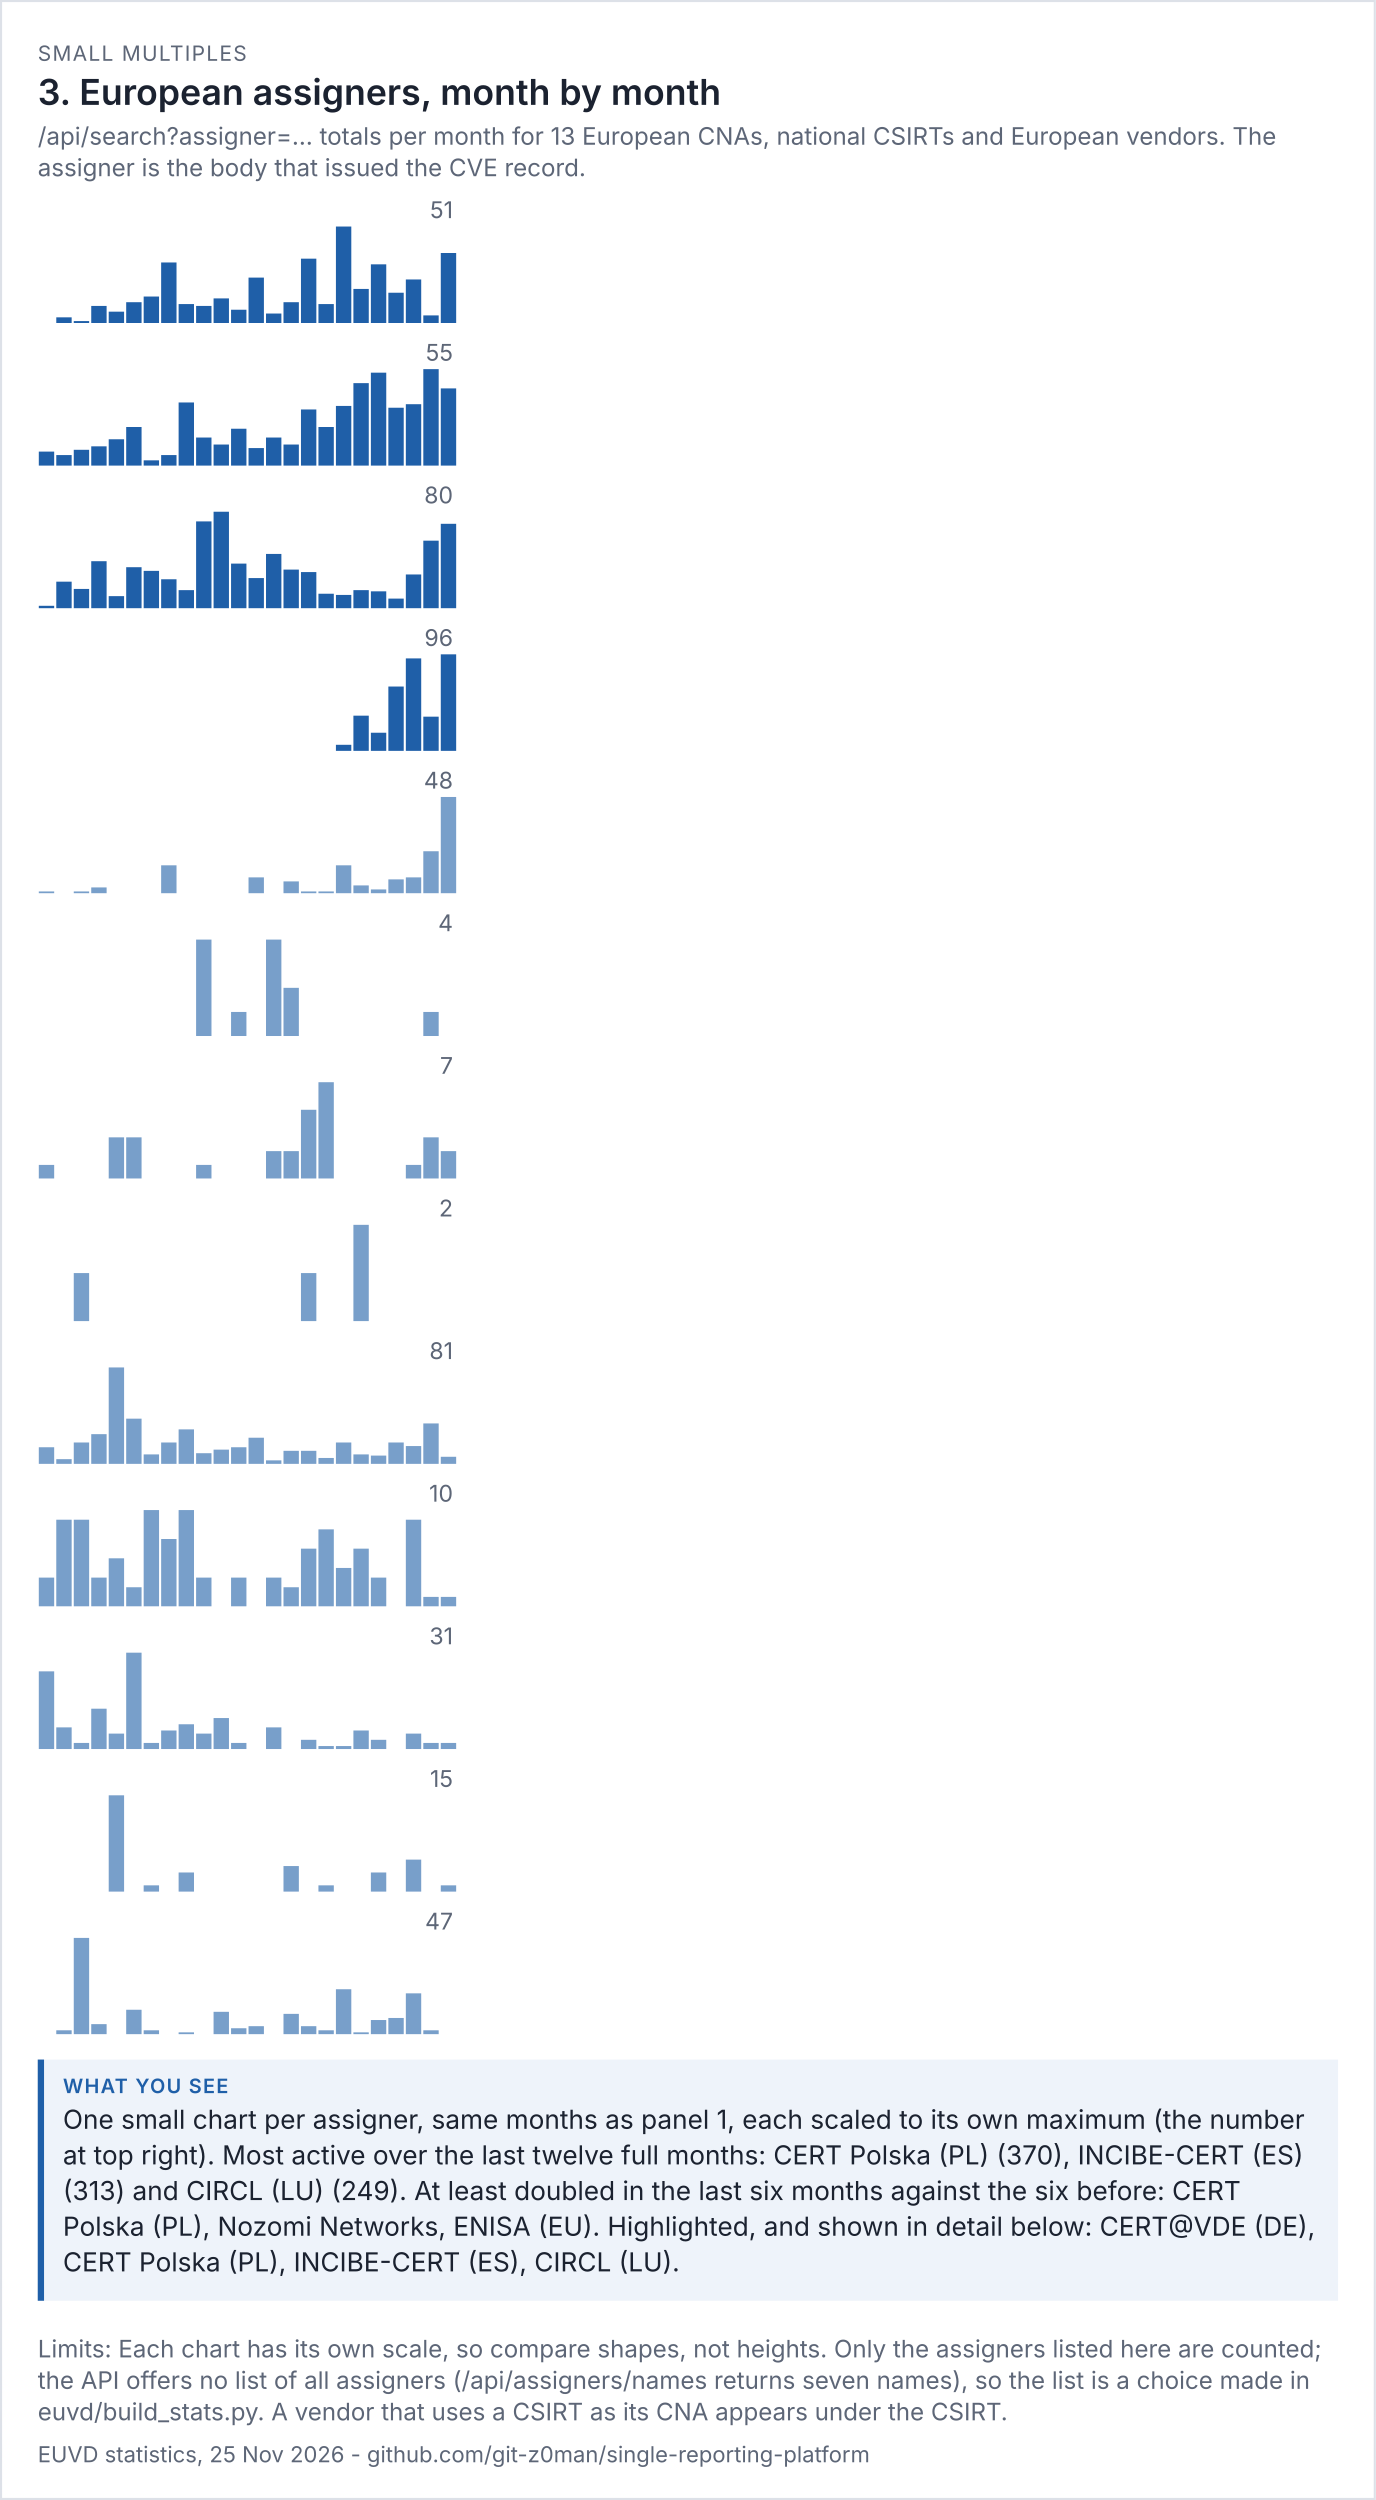
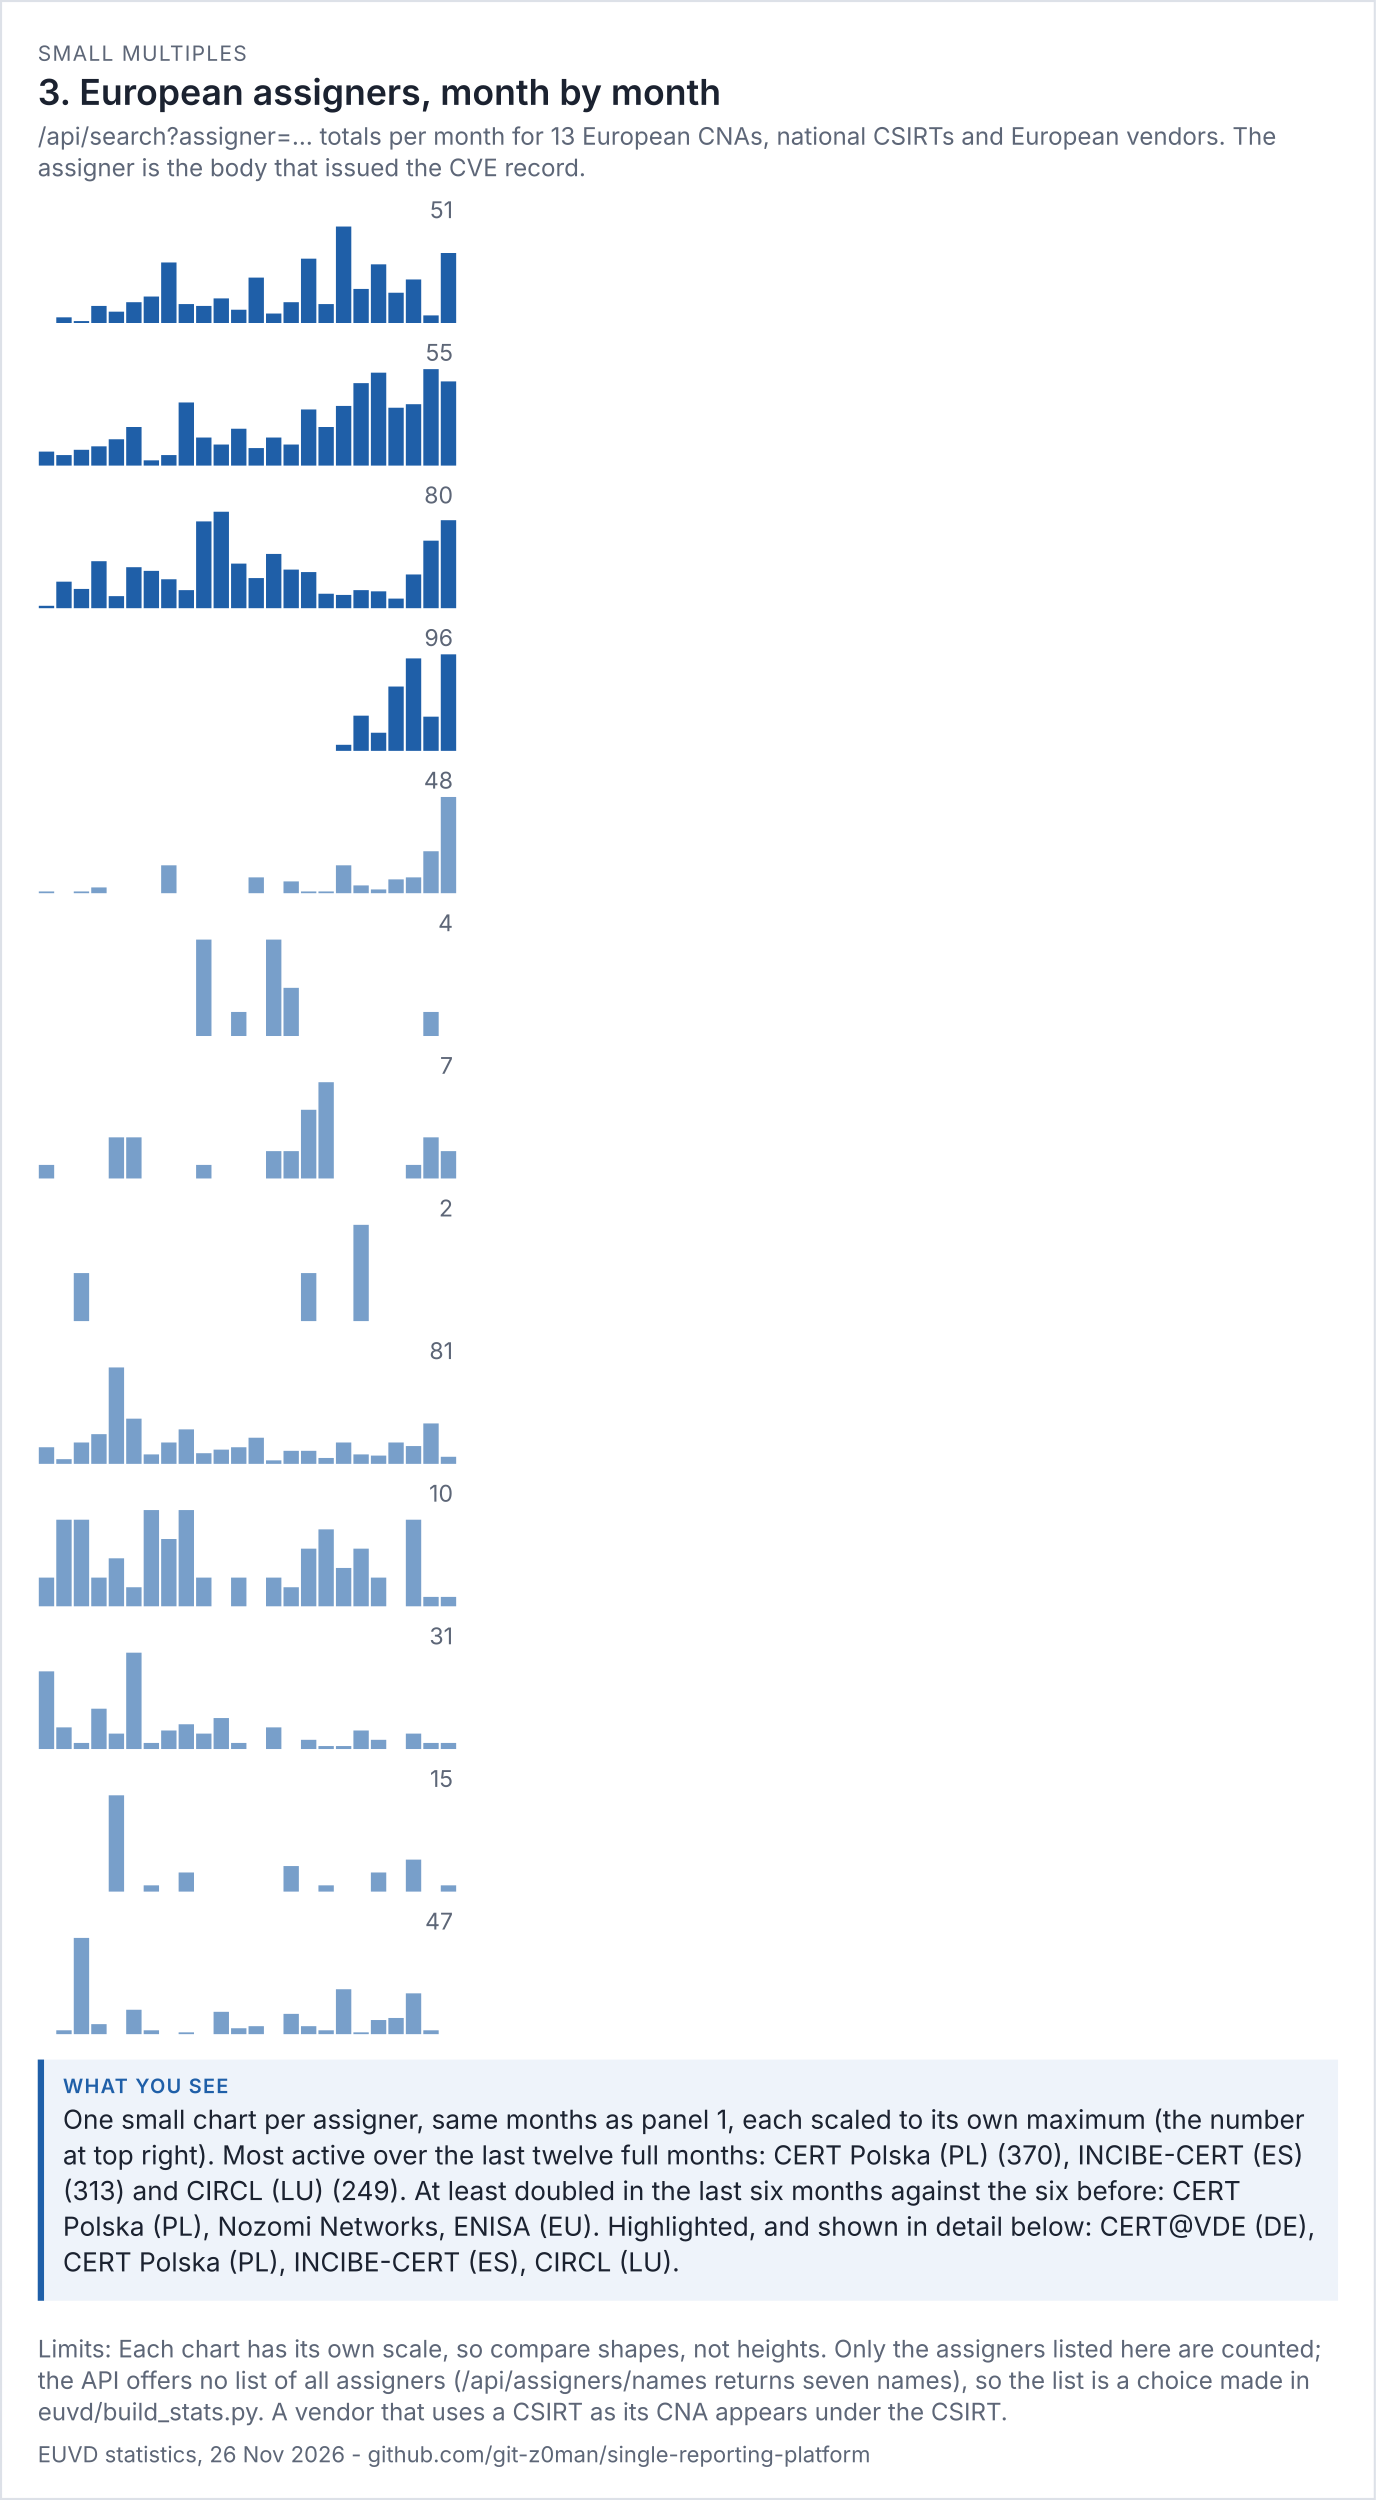
<svg xmlns="http://www.w3.org/2000/svg" viewBox="0 0 656 1192" width="656" height="1192" font-family="system-ui,-apple-system,'Segoe UI',sans-serif">
  <rect width="100%" height="100%" fill="#ffffff" />
  <rect x="0.5" y="0.5" width="655" height="1191" fill="none" stroke="#dde1e8" />
  <text x="18" y="29" font-size="10" letter-spacing="0.6" fill="#5d6677">SMALL MULTIPLES</text>
  <text x="18" y="50" font-size="17" fill="#1b2230" font-weight="600">3. European assigners, month by month</text>
  <text x="18" y="69" font-size="11.5" fill="#5d6677">/api/search?assigner=... totals per month for 13 European CNAs, national CSIRTs and European vendors. The</text>
  <text x="18" y="84" font-size="11.5" fill="#5d6677">assigner is the body that issued the CVE record.</text>
  <g transform="translate(18,94) scale(1)" font-size="11">
    <svg viewBox="0 0 200 60" role="img" width="200" height="60">
      <g>
        <text x="198" y="10" text-anchor="end" fill="rgb(93, 102, 119)">51</text>
        <rect x="0.5" y="60" width="7.333" height="0" fill="rgb(31, 95, 168)" opacity="1" />
        <rect x="8.833" y="57.294" width="7.333" height="2.706" fill="rgb(31, 95, 168)" opacity="1" />
        <rect x="17.167" y="59.098" width="7.333" height="0.902" fill="rgb(31, 95, 168)" opacity="1" />
        <rect x="25.5" y="51.882" width="7.333" height="8.118" fill="rgb(31, 95, 168)" opacity="1" />
        <rect x="33.833" y="54.588" width="7.333" height="5.412" fill="rgb(31, 95, 168)" opacity="1" />
        <rect x="42.167" y="50.078" width="7.333" height="9.922" fill="rgb(31, 95, 168)" opacity="1" />
        <rect x="50.5" y="47.373" width="7.333" height="12.627" fill="rgb(31, 95, 168)" opacity="1" />
        <rect x="58.833" y="31.137" width="7.333" height="28.863" fill="rgb(31, 95, 168)" opacity="1" />
        <rect x="67.167" y="50.98" width="7.333" height="9.02" fill="rgb(31, 95, 168)" opacity="1" />
        <rect x="75.5" y="51.882" width="7.333" height="8.118" fill="rgb(31, 95, 168)" opacity="1" />
        <rect x="83.833" y="48.275" width="7.333" height="11.725" fill="rgb(31, 95, 168)" opacity="1" />
        <rect x="92.167" y="53.686" width="7.333" height="6.314" fill="rgb(31, 95, 168)" opacity="1" />
        <rect x="100.5" y="38.353" width="7.333" height="21.647" fill="rgb(31, 95, 168)" opacity="1" />
        <rect x="108.833" y="55.49" width="7.333" height="4.51" fill="rgb(31, 95, 168)" opacity="1" />
        <rect x="117.167" y="50.078" width="7.333" height="9.922" fill="rgb(31, 95, 168)" opacity="1" />
        <rect x="125.5" y="29.333" width="7.333" height="30.667" fill="rgb(31, 95, 168)" opacity="1" />
        <rect x="133.833" y="50.98" width="7.333" height="9.02" fill="rgb(31, 95, 168)" opacity="1" />
        <rect x="142.167" y="14" width="7.333" height="46" fill="rgb(31, 95, 168)" opacity="1" />
        <rect x="150.5" y="43.765" width="7.333" height="16.235" fill="rgb(31, 95, 168)" opacity="1" />
        <rect x="158.833" y="32.039" width="7.333" height="27.961" fill="rgb(31, 95, 168)" opacity="1" />
        <rect x="167.167" y="45.569" width="7.333" height="14.431" fill="rgb(31, 95, 168)" opacity="1" />
        <rect x="175.5" y="39.255" width="7.333" height="20.745" fill="rgb(31, 95, 168)" opacity="1" />
        <rect x="183.833" y="56.392" width="7.333" height="3.608" fill="rgb(31, 95, 168)" opacity="1" />
        <rect x="192.167" y="26.627" width="7.333" height="33.373" fill="rgb(31, 95, 168)" opacity="1" />
      </g>
    </svg>
  </g>
  <g transform="translate(18,162) scale(1)" font-size="11">
    <svg viewBox="0 0 200 60" role="img" width="200" height="60">
      <g>
        <text x="198" y="10" text-anchor="end" fill="rgb(93, 102, 119)">55</text>
        <rect x="0.5" y="53.309" width="7.333" height="6.691" fill="rgb(31, 95, 168)" opacity="1" />
        <rect x="8.833" y="54.982" width="7.333" height="5.018" fill="rgb(31, 95, 168)" opacity="1" />
        <rect x="17.167" y="52.473" width="7.333" height="7.527" fill="rgb(31, 95, 168)" opacity="1" />
        <rect x="25.5" y="50.8" width="7.333" height="9.2" fill="rgb(31, 95, 168)" opacity="1" />
        <rect x="33.833" y="47.455" width="7.333" height="12.545" fill="rgb(31, 95, 168)" opacity="1" />
        <rect x="42.167" y="41.6" width="7.333" height="18.4" fill="rgb(31, 95, 168)" opacity="1" />
        <rect x="50.5" y="57.491" width="7.333" height="2.509" fill="rgb(31, 95, 168)" opacity="1" />
        <rect x="58.833" y="54.982" width="7.333" height="5.018" fill="rgb(31, 95, 168)" opacity="1" />
        <rect x="67.167" y="29.891" width="7.333" height="30.109" fill="rgb(31, 95, 168)" opacity="1" />
        <rect x="75.5" y="46.618" width="7.333" height="13.382" fill="rgb(31, 95, 168)" opacity="1" />
        <rect x="83.833" y="49.964" width="7.333" height="10.036" fill="rgb(31, 95, 168)" opacity="1" />
        <rect x="92.167" y="42.436" width="7.333" height="17.564" fill="rgb(31, 95, 168)" opacity="1" />
        <rect x="100.5" y="51.636" width="7.333" height="8.364" fill="rgb(31, 95, 168)" opacity="1" />
        <rect x="108.833" y="46.618" width="7.333" height="13.382" fill="rgb(31, 95, 168)" opacity="1" />
        <rect x="117.167" y="49.964" width="7.333" height="10.036" fill="rgb(31, 95, 168)" opacity="1" />
        <rect x="125.5" y="33.236" width="7.333" height="26.764" fill="rgb(31, 95, 168)" opacity="1" />
        <rect x="133.833" y="41.6" width="7.333" height="18.4" fill="rgb(31, 95, 168)" opacity="1" />
        <rect x="142.167" y="31.564" width="7.333" height="28.436" fill="rgb(31, 95, 168)" opacity="1" />
        <rect x="150.5" y="20.691" width="7.333" height="39.309" fill="rgb(31, 95, 168)" opacity="1" />
        <rect x="158.833" y="15.673" width="7.333" height="44.327" fill="rgb(31, 95, 168)" opacity="1" />
        <rect x="167.167" y="32.4" width="7.333" height="27.6" fill="rgb(31, 95, 168)" opacity="1" />
        <rect x="175.5" y="30.727" width="7.333" height="29.273" fill="rgb(31, 95, 168)" opacity="1" />
        <rect x="183.833" y="14" width="7.333" height="46" fill="rgb(31, 95, 168)" opacity="1" />
-         <rect x="192.167" y="23.2" width="7.333" height="36.8" fill="rgb(31, 95, 168)" opacity="1" />
+         <rect x="192.167" y="19.855" width="7.333" height="40.145" fill="rgb(31, 95, 168)" opacity="1" />
      </g>
    </svg>
  </g>
  <g transform="translate(18,230) scale(1)" font-size="11">
    <svg viewBox="0 0 200 60" role="img" width="200" height="60">
      <g>
        <text x="198" y="10" text-anchor="end" fill="rgb(93, 102, 119)">80</text>
        <rect x="0.5" y="58.85" width="7.333" height="1.15" fill="rgb(31, 95, 168)" opacity="1" />
        <rect x="8.833" y="47.35" width="7.333" height="12.65" fill="rgb(31, 95, 168)" opacity="1" />
        <rect x="17.167" y="50.8" width="7.333" height="9.2" fill="rgb(31, 95, 168)" opacity="1" />
        <rect x="25.5" y="37.575" width="7.333" height="22.425" fill="rgb(31, 95, 168)" opacity="1" />
        <rect x="33.833" y="54.25" width="7.333" height="5.75" fill="rgb(31, 95, 168)" opacity="1" />
        <rect x="42.167" y="40.45" width="7.333" height="19.55" fill="rgb(31, 95, 168)" opacity="1" />
        <rect x="50.5" y="42.175" width="7.333" height="17.825" fill="rgb(31, 95, 168)" opacity="1" />
        <rect x="58.833" y="46.2" width="7.333" height="13.8" fill="rgb(31, 95, 168)" opacity="1" />
        <rect x="67.167" y="51.375" width="7.333" height="8.625" fill="rgb(31, 95, 168)" opacity="1" />
        <rect x="75.5" y="18.6" width="7.333" height="41.4" fill="rgb(31, 95, 168)" opacity="1" />
        <rect x="83.833" y="14" width="7.333" height="46" fill="rgb(31, 95, 168)" opacity="1" />
        <rect x="92.167" y="38.725" width="7.333" height="21.275" fill="rgb(31, 95, 168)" opacity="1" />
        <rect x="100.5" y="45.625" width="7.333" height="14.375" fill="rgb(31, 95, 168)" opacity="1" />
        <rect x="108.833" y="34.125" width="7.333" height="25.875" fill="rgb(31, 95, 168)" opacity="1" />
        <rect x="117.167" y="41.6" width="7.333" height="18.4" fill="rgb(31, 95, 168)" opacity="1" />
        <rect x="125.5" y="42.75" width="7.333" height="17.25" fill="rgb(31, 95, 168)" opacity="1" />
        <rect x="133.833" y="53.1" width="7.333" height="6.9" fill="rgb(31, 95, 168)" opacity="1" />
        <rect x="142.167" y="53.675" width="7.333" height="6.325" fill="rgb(31, 95, 168)" opacity="1" />
        <rect x="150.5" y="51.375" width="7.333" height="8.625" fill="rgb(31, 95, 168)" opacity="1" />
        <rect x="158.833" y="51.95" width="7.333" height="8.05" fill="rgb(31, 95, 168)" opacity="1" />
        <rect x="167.167" y="55.4" width="7.333" height="4.6" fill="rgb(31, 95, 168)" opacity="1" />
        <rect x="175.5" y="43.9" width="7.333" height="16.1" fill="rgb(31, 95, 168)" opacity="1" />
        <rect x="183.833" y="27.8" width="7.333" height="32.2" fill="rgb(31, 95, 168)" opacity="1" />
-         <rect x="192.167" y="19.75" width="7.333" height="40.25" fill="rgb(31, 95, 168)" opacity="1" />
+         <rect x="192.167" y="18.025" width="7.333" height="41.975" fill="rgb(31, 95, 168)" opacity="1" />
      </g>
    </svg>
  </g>
  <g transform="translate(18,298) scale(1)" font-size="11">
    <svg viewBox="0 0 200 60" role="img" width="200" height="60">
      <g>
        <text x="198" y="10" text-anchor="end" fill="rgb(93, 102, 119)">96</text>
        <rect x="0.5" y="60" width="7.333" height="0" fill="rgb(31, 95, 168)" opacity="1" />
        <rect x="8.833" y="60" width="7.333" height="0" fill="rgb(31, 95, 168)" opacity="1" />
        <rect x="17.167" y="60" width="7.333" height="0" fill="rgb(31, 95, 168)" opacity="1" />
        <rect x="25.5" y="60" width="7.333" height="0" fill="rgb(31, 95, 168)" opacity="1" />
        <rect x="33.833" y="60" width="7.333" height="0" fill="rgb(31, 95, 168)" opacity="1" />
        <rect x="42.167" y="60" width="7.333" height="0" fill="rgb(31, 95, 168)" opacity="1" />
        <rect x="50.5" y="60" width="7.333" height="0" fill="rgb(31, 95, 168)" opacity="1" />
        <rect x="58.833" y="60" width="7.333" height="0" fill="rgb(31, 95, 168)" opacity="1" />
        <rect x="67.167" y="60" width="7.333" height="0" fill="rgb(31, 95, 168)" opacity="1" />
        <rect x="75.5" y="60" width="7.333" height="0" fill="rgb(31, 95, 168)" opacity="1" />
        <rect x="83.833" y="60" width="7.333" height="0" fill="rgb(31, 95, 168)" opacity="1" />
        <rect x="92.167" y="60" width="7.333" height="0" fill="rgb(31, 95, 168)" opacity="1" />
        <rect x="100.5" y="60" width="7.333" height="0" fill="rgb(31, 95, 168)" opacity="1" />
        <rect x="108.833" y="60" width="7.333" height="0" fill="rgb(31, 95, 168)" opacity="1" />
        <rect x="117.167" y="60" width="7.333" height="0" fill="rgb(31, 95, 168)" opacity="1" />
        <rect x="125.5" y="60" width="7.333" height="0" fill="rgb(31, 95, 168)" opacity="1" />
        <rect x="133.833" y="60" width="7.333" height="0" fill="rgb(31, 95, 168)" opacity="1" />
        <rect x="142.167" y="57.125" width="7.333" height="2.875" fill="rgb(31, 95, 168)" opacity="1" />
        <rect x="150.5" y="43.229" width="7.333" height="16.771" fill="rgb(31, 95, 168)" opacity="1" />
        <rect x="158.833" y="51.375" width="7.333" height="8.625" fill="rgb(31, 95, 168)" opacity="1" />
        <rect x="167.167" y="29.333" width="7.333" height="30.667" fill="rgb(31, 95, 168)" opacity="1" />
        <rect x="175.5" y="15.917" width="7.333" height="44.083" fill="rgb(31, 95, 168)" opacity="1" />
        <rect x="183.833" y="43.708" width="7.333" height="16.292" fill="rgb(31, 95, 168)" opacity="1" />
        <rect x="192.167" y="14" width="7.333" height="46" fill="rgb(31, 95, 168)" opacity="1" />
      </g>
    </svg>
  </g>
  <g transform="translate(18,366) scale(1)" font-size="11">
    <svg viewBox="0 0 200 60" role="img" width="200" height="60">
      <g>
        <text x="198" y="10" text-anchor="end" fill="rgb(93, 102, 119)">48</text>
        <rect x="0.5" y="59.042" width="7.333" height="0.958" fill="rgb(75, 127, 184)" opacity="0.75" />
        <rect x="8.833" y="60" width="7.333" height="0" fill="rgb(75, 127, 184)" opacity="0.75" />
        <rect x="17.167" y="59.042" width="7.333" height="0.958" fill="rgb(75, 127, 184)" opacity="0.75" />
        <rect x="25.5" y="57.125" width="7.333" height="2.875" fill="rgb(75, 127, 184)" opacity="0.75" />
        <rect x="33.833" y="60" width="7.333" height="0" fill="rgb(75, 127, 184)" opacity="0.75" />
        <rect x="42.167" y="60" width="7.333" height="0" fill="rgb(75, 127, 184)" opacity="0.75" />
        <rect x="50.5" y="60" width="7.333" height="0" fill="rgb(75, 127, 184)" opacity="0.75" />
        <rect x="58.833" y="46.583" width="7.333" height="13.417" fill="rgb(75, 127, 184)" opacity="0.75" />
        <rect x="67.167" y="60" width="7.333" height="0" fill="rgb(75, 127, 184)" opacity="0.75" />
        <rect x="75.5" y="60" width="7.333" height="0" fill="rgb(75, 127, 184)" opacity="0.75" />
        <rect x="83.833" y="60" width="7.333" height="0" fill="rgb(75, 127, 184)" opacity="0.75" />
        <rect x="92.167" y="60" width="7.333" height="0" fill="rgb(75, 127, 184)" opacity="0.75" />
        <rect x="100.5" y="52.333" width="7.333" height="7.667" fill="rgb(75, 127, 184)" opacity="0.75" />
        <rect x="108.833" y="60" width="7.333" height="0" fill="rgb(75, 127, 184)" opacity="0.75" />
        <rect x="117.167" y="54.25" width="7.333" height="5.75" fill="rgb(75, 127, 184)" opacity="0.75" />
        <rect x="125.5" y="59.042" width="7.333" height="0.958" fill="rgb(75, 127, 184)" opacity="0.75" />
        <rect x="133.833" y="59.042" width="7.333" height="0.958" fill="rgb(75, 127, 184)" opacity="0.75" />
        <rect x="142.167" y="46.583" width="7.333" height="13.417" fill="rgb(75, 127, 184)" opacity="0.75" />
        <rect x="150.5" y="56.167" width="7.333" height="3.833" fill="rgb(75, 127, 184)" opacity="0.75" />
        <rect x="158.833" y="58.083" width="7.333" height="1.917" fill="rgb(75, 127, 184)" opacity="0.75" />
        <rect x="167.167" y="53.292" width="7.333" height="6.708" fill="rgb(75, 127, 184)" opacity="0.75" />
        <rect x="175.5" y="52.333" width="7.333" height="7.667" fill="rgb(75, 127, 184)" opacity="0.75" />
        <rect x="183.833" y="39.875" width="7.333" height="20.125" fill="rgb(75, 127, 184)" opacity="0.75" />
        <rect x="192.167" y="14" width="7.333" height="46" fill="rgb(75, 127, 184)" opacity="0.75" />
      </g>
    </svg>
  </g>
  <g transform="translate(18,434) scale(1)" font-size="11">
    <svg viewBox="0 0 200 60" role="img" width="200" height="60">
      <g>
        <text x="198" y="10" text-anchor="end" fill="rgb(93, 102, 119)">4</text>
        <rect x="0.5" y="60" width="7.333" height="0" fill="rgb(75, 127, 184)" opacity="0.75" />
        <rect x="8.833" y="60" width="7.333" height="0" fill="rgb(75, 127, 184)" opacity="0.75" />
        <rect x="17.167" y="60" width="7.333" height="0" fill="rgb(75, 127, 184)" opacity="0.75" />
        <rect x="25.5" y="60" width="7.333" height="0" fill="rgb(75, 127, 184)" opacity="0.75" />
        <rect x="33.833" y="60" width="7.333" height="0" fill="rgb(75, 127, 184)" opacity="0.75" />
        <rect x="42.167" y="60" width="7.333" height="0" fill="rgb(75, 127, 184)" opacity="0.75" />
        <rect x="50.5" y="60" width="7.333" height="0" fill="rgb(75, 127, 184)" opacity="0.75" />
        <rect x="58.833" y="60" width="7.333" height="0" fill="rgb(75, 127, 184)" opacity="0.75" />
        <rect x="67.167" y="60" width="7.333" height="0" fill="rgb(75, 127, 184)" opacity="0.75" />
        <rect x="75.5" y="14" width="7.333" height="46" fill="rgb(75, 127, 184)" opacity="0.75" />
        <rect x="83.833" y="60" width="7.333" height="0" fill="rgb(75, 127, 184)" opacity="0.75" />
        <rect x="92.167" y="48.5" width="7.333" height="11.5" fill="rgb(75, 127, 184)" opacity="0.75" />
        <rect x="100.5" y="60" width="7.333" height="0" fill="rgb(75, 127, 184)" opacity="0.75" />
        <rect x="108.833" y="14" width="7.333" height="46" fill="rgb(75, 127, 184)" opacity="0.75" />
        <rect x="117.167" y="37" width="7.333" height="23" fill="rgb(75, 127, 184)" opacity="0.75" />
        <rect x="125.5" y="60" width="7.333" height="0" fill="rgb(75, 127, 184)" opacity="0.75" />
        <rect x="133.833" y="60" width="7.333" height="0" fill="rgb(75, 127, 184)" opacity="0.75" />
        <rect x="142.167" y="60" width="7.333" height="0" fill="rgb(75, 127, 184)" opacity="0.75" />
        <rect x="150.5" y="60" width="7.333" height="0" fill="rgb(75, 127, 184)" opacity="0.75" />
        <rect x="158.833" y="60" width="7.333" height="0" fill="rgb(75, 127, 184)" opacity="0.75" />
        <rect x="167.167" y="60" width="7.333" height="0" fill="rgb(75, 127, 184)" opacity="0.75" />
        <rect x="175.5" y="60" width="7.333" height="0" fill="rgb(75, 127, 184)" opacity="0.75" />
        <rect x="183.833" y="48.5" width="7.333" height="11.5" fill="rgb(75, 127, 184)" opacity="0.75" />
        <rect x="192.167" y="60" width="7.333" height="0" fill="rgb(75, 127, 184)" opacity="0.75" />
      </g>
    </svg>
  </g>
  <g transform="translate(18,502) scale(1)" font-size="11">
    <svg viewBox="0 0 200 60" role="img" width="200" height="60">
      <g>
        <text x="198" y="10" text-anchor="end" fill="rgb(93, 102, 119)">7</text>
        <rect x="0.5" y="53.429" width="7.333" height="6.571" fill="rgb(75, 127, 184)" opacity="0.75" />
        <rect x="8.833" y="60" width="7.333" height="0" fill="rgb(75, 127, 184)" opacity="0.75" />
        <rect x="17.167" y="60" width="7.333" height="0" fill="rgb(75, 127, 184)" opacity="0.75" />
        <rect x="25.5" y="60" width="7.333" height="0" fill="rgb(75, 127, 184)" opacity="0.75" />
        <rect x="33.833" y="40.286" width="7.333" height="19.714" fill="rgb(75, 127, 184)" opacity="0.75" />
        <rect x="42.167" y="40.286" width="7.333" height="19.714" fill="rgb(75, 127, 184)" opacity="0.75" />
        <rect x="50.5" y="60" width="7.333" height="0" fill="rgb(75, 127, 184)" opacity="0.75" />
        <rect x="58.833" y="60" width="7.333" height="0" fill="rgb(75, 127, 184)" opacity="0.75" />
        <rect x="67.167" y="60" width="7.333" height="0" fill="rgb(75, 127, 184)" opacity="0.75" />
        <rect x="75.5" y="53.429" width="7.333" height="6.571" fill="rgb(75, 127, 184)" opacity="0.75" />
        <rect x="83.833" y="60" width="7.333" height="0" fill="rgb(75, 127, 184)" opacity="0.75" />
        <rect x="92.167" y="60" width="7.333" height="0" fill="rgb(75, 127, 184)" opacity="0.75" />
        <rect x="100.5" y="60" width="7.333" height="0" fill="rgb(75, 127, 184)" opacity="0.75" />
        <rect x="108.833" y="46.857" width="7.333" height="13.143" fill="rgb(75, 127, 184)" opacity="0.75" />
        <rect x="117.167" y="46.857" width="7.333" height="13.143" fill="rgb(75, 127, 184)" opacity="0.75" />
        <rect x="125.5" y="27.143" width="7.333" height="32.857" fill="rgb(75, 127, 184)" opacity="0.75" />
        <rect x="133.833" y="14" width="7.333" height="46" fill="rgb(75, 127, 184)" opacity="0.75" />
        <rect x="142.167" y="60" width="7.333" height="0" fill="rgb(75, 127, 184)" opacity="0.75" />
        <rect x="150.5" y="60" width="7.333" height="0" fill="rgb(75, 127, 184)" opacity="0.75" />
        <rect x="158.833" y="60" width="7.333" height="0" fill="rgb(75, 127, 184)" opacity="0.75" />
        <rect x="167.167" y="60" width="7.333" height="0" fill="rgb(75, 127, 184)" opacity="0.75" />
        <rect x="175.5" y="53.429" width="7.333" height="6.571" fill="rgb(75, 127, 184)" opacity="0.75" />
        <rect x="183.833" y="40.286" width="7.333" height="19.714" fill="rgb(75, 127, 184)" opacity="0.75" />
        <rect x="192.167" y="46.857" width="7.333" height="13.143" fill="rgb(75, 127, 184)" opacity="0.75" />
      </g>
    </svg>
  </g>
  <g transform="translate(18,570) scale(1)" font-size="11">
    <svg viewBox="0 0 200 60" role="img" width="200" height="60">
      <g>
        <text x="198" y="10" text-anchor="end" fill="rgb(93, 102, 119)">2</text>
        <rect x="0.5" y="60" width="7.333" height="0" fill="rgb(75, 127, 184)" opacity="0.75" />
        <rect x="8.833" y="60" width="7.333" height="0" fill="rgb(75, 127, 184)" opacity="0.75" />
        <rect x="17.167" y="37" width="7.333" height="23" fill="rgb(75, 127, 184)" opacity="0.75" />
        <rect x="25.5" y="60" width="7.333" height="0" fill="rgb(75, 127, 184)" opacity="0.75" />
        <rect x="33.833" y="60" width="7.333" height="0" fill="rgb(75, 127, 184)" opacity="0.75" />
        <rect x="42.167" y="60" width="7.333" height="0" fill="rgb(75, 127, 184)" opacity="0.75" />
        <rect x="50.5" y="60" width="7.333" height="0" fill="rgb(75, 127, 184)" opacity="0.75" />
        <rect x="58.833" y="60" width="7.333" height="0" fill="rgb(75, 127, 184)" opacity="0.75" />
        <rect x="67.167" y="60" width="7.333" height="0" fill="rgb(75, 127, 184)" opacity="0.75" />
        <rect x="75.5" y="60" width="7.333" height="0" fill="rgb(75, 127, 184)" opacity="0.75" />
        <rect x="83.833" y="60" width="7.333" height="0" fill="rgb(75, 127, 184)" opacity="0.75" />
        <rect x="92.167" y="60" width="7.333" height="0" fill="rgb(75, 127, 184)" opacity="0.75" />
        <rect x="100.5" y="60" width="7.333" height="0" fill="rgb(75, 127, 184)" opacity="0.75" />
        <rect x="108.833" y="60" width="7.333" height="0" fill="rgb(75, 127, 184)" opacity="0.75" />
        <rect x="117.167" y="60" width="7.333" height="0" fill="rgb(75, 127, 184)" opacity="0.75" />
        <rect x="125.5" y="37" width="7.333" height="23" fill="rgb(75, 127, 184)" opacity="0.75" />
        <rect x="133.833" y="60" width="7.333" height="0" fill="rgb(75, 127, 184)" opacity="0.75" />
        <rect x="142.167" y="60" width="7.333" height="0" fill="rgb(75, 127, 184)" opacity="0.75" />
        <rect x="150.5" y="14" width="7.333" height="46" fill="rgb(75, 127, 184)" opacity="0.75" />
        <rect x="158.833" y="60" width="7.333" height="0" fill="rgb(75, 127, 184)" opacity="0.75" />
        <rect x="167.167" y="60" width="7.333" height="0" fill="rgb(75, 127, 184)" opacity="0.75" />
        <rect x="175.5" y="60" width="7.333" height="0" fill="rgb(75, 127, 184)" opacity="0.75" />
        <rect x="183.833" y="60" width="7.333" height="0" fill="rgb(75, 127, 184)" opacity="0.75" />
        <rect x="192.167" y="60" width="7.333" height="0" fill="rgb(75, 127, 184)" opacity="0.75" />
      </g>
    </svg>
  </g>
  <g transform="translate(18,638) scale(1)" font-size="11">
    <svg viewBox="0 0 200 60" role="img" width="200" height="60">
      <g>
        <text x="198" y="10" text-anchor="end" fill="rgb(93, 102, 119)">81</text>
        <rect x="0.5" y="52.049" width="7.333" height="7.951" fill="rgb(75, 127, 184)" opacity="0.75" />
        <rect x="8.833" y="57.728" width="7.333" height="2.272" fill="rgb(75, 127, 184)" opacity="0.75" />
        <rect x="17.167" y="49.778" width="7.333" height="10.222" fill="rgb(75, 127, 184)" opacity="0.75" />
        <rect x="25.5" y="45.802" width="7.333" height="14.198" fill="rgb(75, 127, 184)" opacity="0.75" />
        <rect x="33.833" y="14" width="7.333" height="46" fill="rgb(75, 127, 184)" opacity="0.75" />
        <rect x="42.167" y="38.42" width="7.333" height="21.58" fill="rgb(75, 127, 184)" opacity="0.75" />
        <rect x="50.5" y="55.457" width="7.333" height="4.543" fill="rgb(75, 127, 184)" opacity="0.75" />
        <rect x="58.833" y="49.778" width="7.333" height="10.222" fill="rgb(75, 127, 184)" opacity="0.75" />
        <rect x="67.167" y="43.531" width="7.333" height="16.469" fill="rgb(75, 127, 184)" opacity="0.75" />
        <rect x="75.5" y="54.889" width="7.333" height="5.111" fill="rgb(75, 127, 184)" opacity="0.75" />
        <rect x="83.833" y="53.185" width="7.333" height="6.815" fill="rgb(75, 127, 184)" opacity="0.75" />
        <rect x="92.167" y="52.049" width="7.333" height="7.951" fill="rgb(75, 127, 184)" opacity="0.75" />
        <rect x="100.5" y="47.506" width="7.333" height="12.494" fill="rgb(75, 127, 184)" opacity="0.75" />
        <rect x="108.833" y="58.296" width="7.333" height="1.704" fill="rgb(75, 127, 184)" opacity="0.75" />
        <rect x="117.167" y="53.753" width="7.333" height="6.247" fill="rgb(75, 127, 184)" opacity="0.75" />
        <rect x="125.5" y="53.753" width="7.333" height="6.247" fill="rgb(75, 127, 184)" opacity="0.75" />
        <rect x="133.833" y="57.16" width="7.333" height="2.84" fill="rgb(75, 127, 184)" opacity="0.75" />
        <rect x="142.167" y="49.778" width="7.333" height="10.222" fill="rgb(75, 127, 184)" opacity="0.75" />
        <rect x="150.5" y="55.457" width="7.333" height="4.543" fill="rgb(75, 127, 184)" opacity="0.75" />
        <rect x="158.833" y="56.025" width="7.333" height="3.975" fill="rgb(75, 127, 184)" opacity="0.75" />
        <rect x="167.167" y="49.778" width="7.333" height="10.222" fill="rgb(75, 127, 184)" opacity="0.75" />
        <rect x="175.5" y="51.481" width="7.333" height="8.519" fill="rgb(75, 127, 184)" opacity="0.75" />
        <rect x="183.833" y="40.691" width="7.333" height="19.309" fill="rgb(75, 127, 184)" opacity="0.75" />
        <rect x="192.167" y="56.593" width="7.333" height="3.407" fill="rgb(75, 127, 184)" opacity="0.75" />
      </g>
    </svg>
  </g>
  <g transform="translate(18,706) scale(1)" font-size="11">
    <svg viewBox="0 0 200 60" role="img" width="200" height="60">
      <g>
        <text x="198" y="10" text-anchor="end" fill="rgb(93, 102, 119)">10</text>
        <rect x="0.5" y="46.2" width="7.333" height="13.8" fill="rgb(75, 127, 184)" opacity="0.75" />
        <rect x="8.833" y="18.6" width="7.333" height="41.4" fill="rgb(75, 127, 184)" opacity="0.75" />
        <rect x="17.167" y="18.6" width="7.333" height="41.4" fill="rgb(75, 127, 184)" opacity="0.75" />
        <rect x="25.5" y="46.2" width="7.333" height="13.8" fill="rgb(75, 127, 184)" opacity="0.75" />
        <rect x="33.833" y="37" width="7.333" height="23" fill="rgb(75, 127, 184)" opacity="0.75" />
        <rect x="42.167" y="50.8" width="7.333" height="9.2" fill="rgb(75, 127, 184)" opacity="0.75" />
        <rect x="50.5" y="14" width="7.333" height="46" fill="rgb(75, 127, 184)" opacity="0.75" />
        <rect x="58.833" y="27.8" width="7.333" height="32.2" fill="rgb(75, 127, 184)" opacity="0.75" />
        <rect x="67.167" y="14" width="7.333" height="46" fill="rgb(75, 127, 184)" opacity="0.75" />
        <rect x="75.5" y="46.2" width="7.333" height="13.8" fill="rgb(75, 127, 184)" opacity="0.75" />
        <rect x="83.833" y="60" width="7.333" height="0" fill="rgb(75, 127, 184)" opacity="0.75" />
        <rect x="92.167" y="46.2" width="7.333" height="13.8" fill="rgb(75, 127, 184)" opacity="0.75" />
        <rect x="100.5" y="60" width="7.333" height="0" fill="rgb(75, 127, 184)" opacity="0.75" />
        <rect x="108.833" y="46.2" width="7.333" height="13.8" fill="rgb(75, 127, 184)" opacity="0.75" />
        <rect x="117.167" y="50.8" width="7.333" height="9.2" fill="rgb(75, 127, 184)" opacity="0.75" />
        <rect x="125.5" y="32.4" width="7.333" height="27.6" fill="rgb(75, 127, 184)" opacity="0.75" />
        <rect x="133.833" y="23.2" width="7.333" height="36.8" fill="rgb(75, 127, 184)" opacity="0.75" />
        <rect x="142.167" y="41.6" width="7.333" height="18.4" fill="rgb(75, 127, 184)" opacity="0.75" />
        <rect x="150.5" y="32.4" width="7.333" height="27.6" fill="rgb(75, 127, 184)" opacity="0.75" />
        <rect x="158.833" y="46.2" width="7.333" height="13.8" fill="rgb(75, 127, 184)" opacity="0.75" />
        <rect x="167.167" y="60" width="7.333" height="0" fill="rgb(75, 127, 184)" opacity="0.75" />
        <rect x="175.5" y="18.6" width="7.333" height="41.4" fill="rgb(75, 127, 184)" opacity="0.75" />
        <rect x="183.833" y="55.4" width="7.333" height="4.6" fill="rgb(75, 127, 184)" opacity="0.75" />
        <rect x="192.167" y="55.4" width="7.333" height="4.6" fill="rgb(75, 127, 184)" opacity="0.75" />
      </g>
    </svg>
  </g>
  <g transform="translate(18,774) scale(1)" font-size="11">
    <svg viewBox="0 0 200 60" role="img" width="200" height="60">
      <g>
        <text x="198" y="10" text-anchor="end" fill="rgb(93, 102, 119)">31</text>
        <rect x="0.5" y="22.903" width="7.333" height="37.097" fill="rgb(75, 127, 184)" opacity="0.75" />
        <rect x="8.833" y="49.613" width="7.333" height="10.387" fill="rgb(75, 127, 184)" opacity="0.75" />
        <rect x="17.167" y="57.032" width="7.333" height="2.968" fill="rgb(75, 127, 184)" opacity="0.75" />
        <rect x="25.5" y="40.71" width="7.333" height="19.29" fill="rgb(75, 127, 184)" opacity="0.75" />
        <rect x="33.833" y="52.581" width="7.333" height="7.419" fill="rgb(75, 127, 184)" opacity="0.75" />
        <rect x="42.167" y="14" width="7.333" height="46" fill="rgb(75, 127, 184)" opacity="0.75" />
        <rect x="50.5" y="57.032" width="7.333" height="2.968" fill="rgb(75, 127, 184)" opacity="0.75" />
        <rect x="58.833" y="51.097" width="7.333" height="8.903" fill="rgb(75, 127, 184)" opacity="0.75" />
        <rect x="67.167" y="48.129" width="7.333" height="11.871" fill="rgb(75, 127, 184)" opacity="0.75" />
        <rect x="75.5" y="52.581" width="7.333" height="7.419" fill="rgb(75, 127, 184)" opacity="0.75" />
        <rect x="83.833" y="45.161" width="7.333" height="14.839" fill="rgb(75, 127, 184)" opacity="0.75" />
        <rect x="92.167" y="57.032" width="7.333" height="2.968" fill="rgb(75, 127, 184)" opacity="0.75" />
        <rect x="100.5" y="60" width="7.333" height="0" fill="rgb(75, 127, 184)" opacity="0.75" />
        <rect x="108.833" y="49.613" width="7.333" height="10.387" fill="rgb(75, 127, 184)" opacity="0.75" />
        <rect x="117.167" y="60" width="7.333" height="0" fill="rgb(75, 127, 184)" opacity="0.75" />
        <rect x="125.5" y="55.548" width="7.333" height="4.452" fill="rgb(75, 127, 184)" opacity="0.75" />
        <rect x="133.833" y="58.516" width="7.333" height="1.484" fill="rgb(75, 127, 184)" opacity="0.75" />
        <rect x="142.167" y="58.516" width="7.333" height="1.484" fill="rgb(75, 127, 184)" opacity="0.75" />
        <rect x="150.5" y="51.097" width="7.333" height="8.903" fill="rgb(75, 127, 184)" opacity="0.75" />
        <rect x="158.833" y="55.548" width="7.333" height="4.452" fill="rgb(75, 127, 184)" opacity="0.75" />
        <rect x="167.167" y="60" width="7.333" height="0" fill="rgb(75, 127, 184)" opacity="0.75" />
        <rect x="175.5" y="52.581" width="7.333" height="7.419" fill="rgb(75, 127, 184)" opacity="0.75" />
        <rect x="183.833" y="57.032" width="7.333" height="2.968" fill="rgb(75, 127, 184)" opacity="0.75" />
        <rect x="192.167" y="57.032" width="7.333" height="2.968" fill="rgb(75, 127, 184)" opacity="0.75" />
      </g>
    </svg>
  </g>
  <g transform="translate(18,842) scale(1)" font-size="11">
    <svg viewBox="0 0 200 60" role="img" width="200" height="60">
      <g>
        <text x="198" y="10" text-anchor="end" fill="rgb(93, 102, 119)">15</text>
        <rect x="0.5" y="60" width="7.333" height="0" fill="rgb(75, 127, 184)" opacity="0.75" />
        <rect x="8.833" y="60" width="7.333" height="0" fill="rgb(75, 127, 184)" opacity="0.75" />
        <rect x="17.167" y="60" width="7.333" height="0" fill="rgb(75, 127, 184)" opacity="0.75" />
        <rect x="25.5" y="60" width="7.333" height="0" fill="rgb(75, 127, 184)" opacity="0.75" />
        <rect x="33.833" y="14" width="7.333" height="46" fill="rgb(75, 127, 184)" opacity="0.75" />
        <rect x="42.167" y="60" width="7.333" height="0" fill="rgb(75, 127, 184)" opacity="0.75" />
        <rect x="50.5" y="56.933" width="7.333" height="3.067" fill="rgb(75, 127, 184)" opacity="0.75" />
        <rect x="58.833" y="60" width="7.333" height="0" fill="rgb(75, 127, 184)" opacity="0.75" />
        <rect x="67.167" y="50.8" width="7.333" height="9.2" fill="rgb(75, 127, 184)" opacity="0.75" />
        <rect x="75.5" y="60" width="7.333" height="0" fill="rgb(75, 127, 184)" opacity="0.75" />
        <rect x="83.833" y="60" width="7.333" height="0" fill="rgb(75, 127, 184)" opacity="0.75" />
        <rect x="92.167" y="60" width="7.333" height="0" fill="rgb(75, 127, 184)" opacity="0.75" />
        <rect x="100.5" y="60" width="7.333" height="0" fill="rgb(75, 127, 184)" opacity="0.75" />
        <rect x="108.833" y="60" width="7.333" height="0" fill="rgb(75, 127, 184)" opacity="0.75" />
        <rect x="117.167" y="47.733" width="7.333" height="12.267" fill="rgb(75, 127, 184)" opacity="0.75" />
        <rect x="125.5" y="60" width="7.333" height="0" fill="rgb(75, 127, 184)" opacity="0.75" />
        <rect x="133.833" y="56.933" width="7.333" height="3.067" fill="rgb(75, 127, 184)" opacity="0.75" />
        <rect x="142.167" y="60" width="7.333" height="0" fill="rgb(75, 127, 184)" opacity="0.75" />
        <rect x="150.5" y="60" width="7.333" height="0" fill="rgb(75, 127, 184)" opacity="0.75" />
        <rect x="158.833" y="50.8" width="7.333" height="9.2" fill="rgb(75, 127, 184)" opacity="0.75" />
        <rect x="167.167" y="60" width="7.333" height="0" fill="rgb(75, 127, 184)" opacity="0.75" />
        <rect x="175.5" y="44.667" width="7.333" height="15.333" fill="rgb(75, 127, 184)" opacity="0.75" />
        <rect x="183.833" y="60" width="7.333" height="0" fill="rgb(75, 127, 184)" opacity="0.75" />
        <rect x="192.167" y="56.933" width="7.333" height="3.067" fill="rgb(75, 127, 184)" opacity="0.75" />
      </g>
    </svg>
  </g>
  <g transform="translate(18,910) scale(1)" font-size="11">
    <svg viewBox="0 0 200 60" role="img" width="200" height="60">
      <g>
        <text x="198" y="10" text-anchor="end" fill="rgb(93, 102, 119)">47</text>
        <rect x="0.5" y="60" width="7.333" height="0" fill="rgb(75, 127, 184)" opacity="0.75" />
        <rect x="8.833" y="58.043" width="7.333" height="1.957" fill="rgb(75, 127, 184)" opacity="0.75" />
        <rect x="17.167" y="14" width="7.333" height="46" fill="rgb(75, 127, 184)" opacity="0.75" />
        <rect x="25.5" y="55.106" width="7.333" height="4.894" fill="rgb(75, 127, 184)" opacity="0.75" />
        <rect x="33.833" y="60" width="7.333" height="0" fill="rgb(75, 127, 184)" opacity="0.75" />
        <rect x="42.167" y="48.255" width="7.333" height="11.745" fill="rgb(75, 127, 184)" opacity="0.75" />
        <rect x="50.5" y="58.043" width="7.333" height="1.957" fill="rgb(75, 127, 184)" opacity="0.75" />
        <rect x="58.833" y="60" width="7.333" height="0" fill="rgb(75, 127, 184)" opacity="0.75" />
        <rect x="67.167" y="59.021" width="7.333" height="0.979" fill="rgb(75, 127, 184)" opacity="0.75" />
        <rect x="75.5" y="60" width="7.333" height="0" fill="rgb(75, 127, 184)" opacity="0.75" />
        <rect x="83.833" y="49.234" width="7.333" height="10.766" fill="rgb(75, 127, 184)" opacity="0.75" />
        <rect x="92.167" y="57.064" width="7.333" height="2.936" fill="rgb(75, 127, 184)" opacity="0.75" />
        <rect x="100.5" y="56.085" width="7.333" height="3.915" fill="rgb(75, 127, 184)" opacity="0.75" />
        <rect x="108.833" y="60" width="7.333" height="0" fill="rgb(75, 127, 184)" opacity="0.75" />
        <rect x="117.167" y="50.213" width="7.333" height="9.787" fill="rgb(75, 127, 184)" opacity="0.75" />
        <rect x="125.5" y="56.085" width="7.333" height="3.915" fill="rgb(75, 127, 184)" opacity="0.75" />
        <rect x="133.833" y="58.043" width="7.333" height="1.957" fill="rgb(75, 127, 184)" opacity="0.75" />
        <rect x="142.167" y="38.468" width="7.333" height="21.532" fill="rgb(75, 127, 184)" opacity="0.75" />
        <rect x="150.5" y="59.021" width="7.333" height="0.979" fill="rgb(75, 127, 184)" opacity="0.75" />
        <rect x="158.833" y="53.149" width="7.333" height="6.851" fill="rgb(75, 127, 184)" opacity="0.75" />
        <rect x="167.167" y="52.17" width="7.333" height="7.83" fill="rgb(75, 127, 184)" opacity="0.75" />
        <rect x="175.5" y="40.426" width="7.333" height="19.574" fill="rgb(75, 127, 184)" opacity="0.75" />
        <rect x="183.833" y="58.043" width="7.333" height="1.957" fill="rgb(75, 127, 184)" opacity="0.75" />
        <rect x="192.167" y="60" width="7.333" height="0" fill="rgb(75, 127, 184)" opacity="0.75" />
      </g>
    </svg>
  </g>
  <rect x="18" y="982" width="620" height="115" fill="#eef3fa" />
  <rect x="18" y="982" width="3" height="115" fill="#1f5fa8" />
  <text x="30" y="998" font-size="9.5" letter-spacing="0.6" font-weight="600" fill="#1f5fa8">WHAT YOU SEE</text>
  <text x="30" y="1015" font-size="12.5" fill="#1b2230">One small chart per assigner, same months as panel 1, each scaled to its own maximum (the number</text>
  <text x="30" y="1032" font-size="12.5" fill="#1b2230">at top right). Most active over the last twelve full months: CERT Polska (PL) (370), INCIBE-CERT (ES)</text>
  <text x="30" y="1049" font-size="12.5" fill="#1b2230">(313) and CIRCL (LU) (249). At least doubled in the last six months against the six before: CERT</text>
  <text x="30" y="1066" font-size="12.5" fill="#1b2230">Polska (PL), Nozomi Networks, ENISA (EU). Highlighted, and shown in detail below: CERT@VDE (DE),</text>
  <text x="30" y="1083" font-size="12.5" fill="#1b2230">CERT Polska (PL), INCIBE-CERT (ES), CIRCL (LU).</text>
  <text x="18" y="1124" font-size="11.5" fill="#5d6677">Limits: Each chart has its own scale, so compare shapes, not heights. Only the assigners listed here are counted;</text>
  <text x="18" y="1139" font-size="11.5" fill="#5d6677">the API offers no list of all assigners (/api/assigners/names returns seven names), so the list is a choice made in</text>
  <text x="18" y="1154" font-size="11.5" fill="#5d6677">euvd/build_stats.py. A vendor that uses a CSIRT as its CNA appears under the CSIRT.</text>
-   <text x="18" y="1174" font-size="10.5" fill="#5d6677">EUVD statistics, 25 Nov 2026 - github.com/git-z0man/single-reporting-platform</text>
+   <text x="18" y="1174" font-size="10.5" fill="#5d6677">EUVD statistics, 26 Nov 2026 - github.com/git-z0man/single-reporting-platform</text>
</svg>
